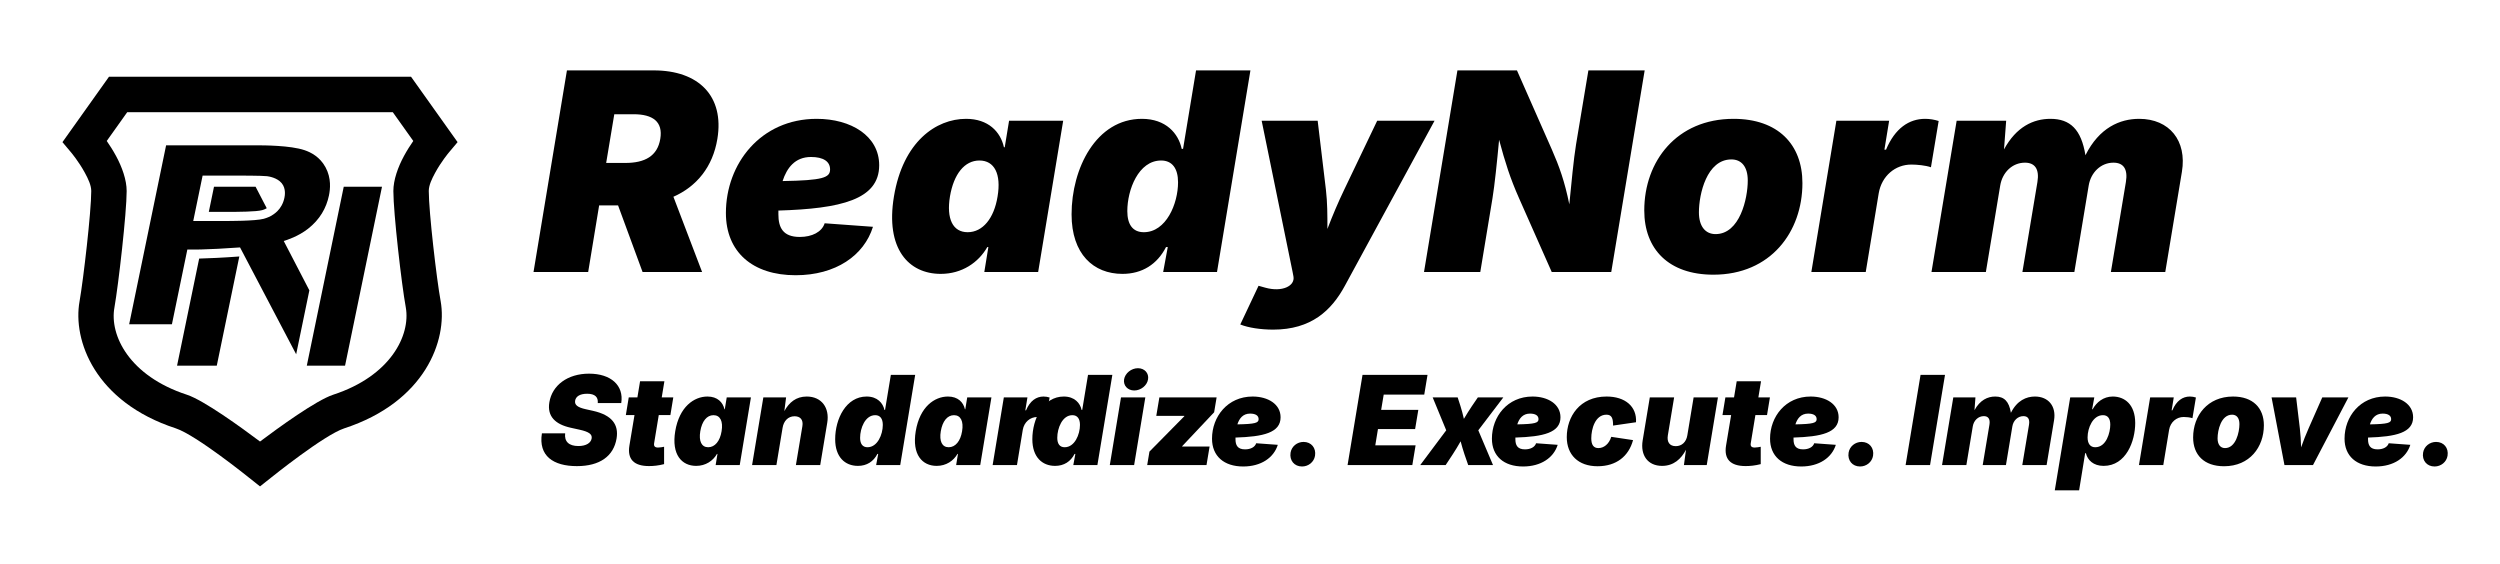
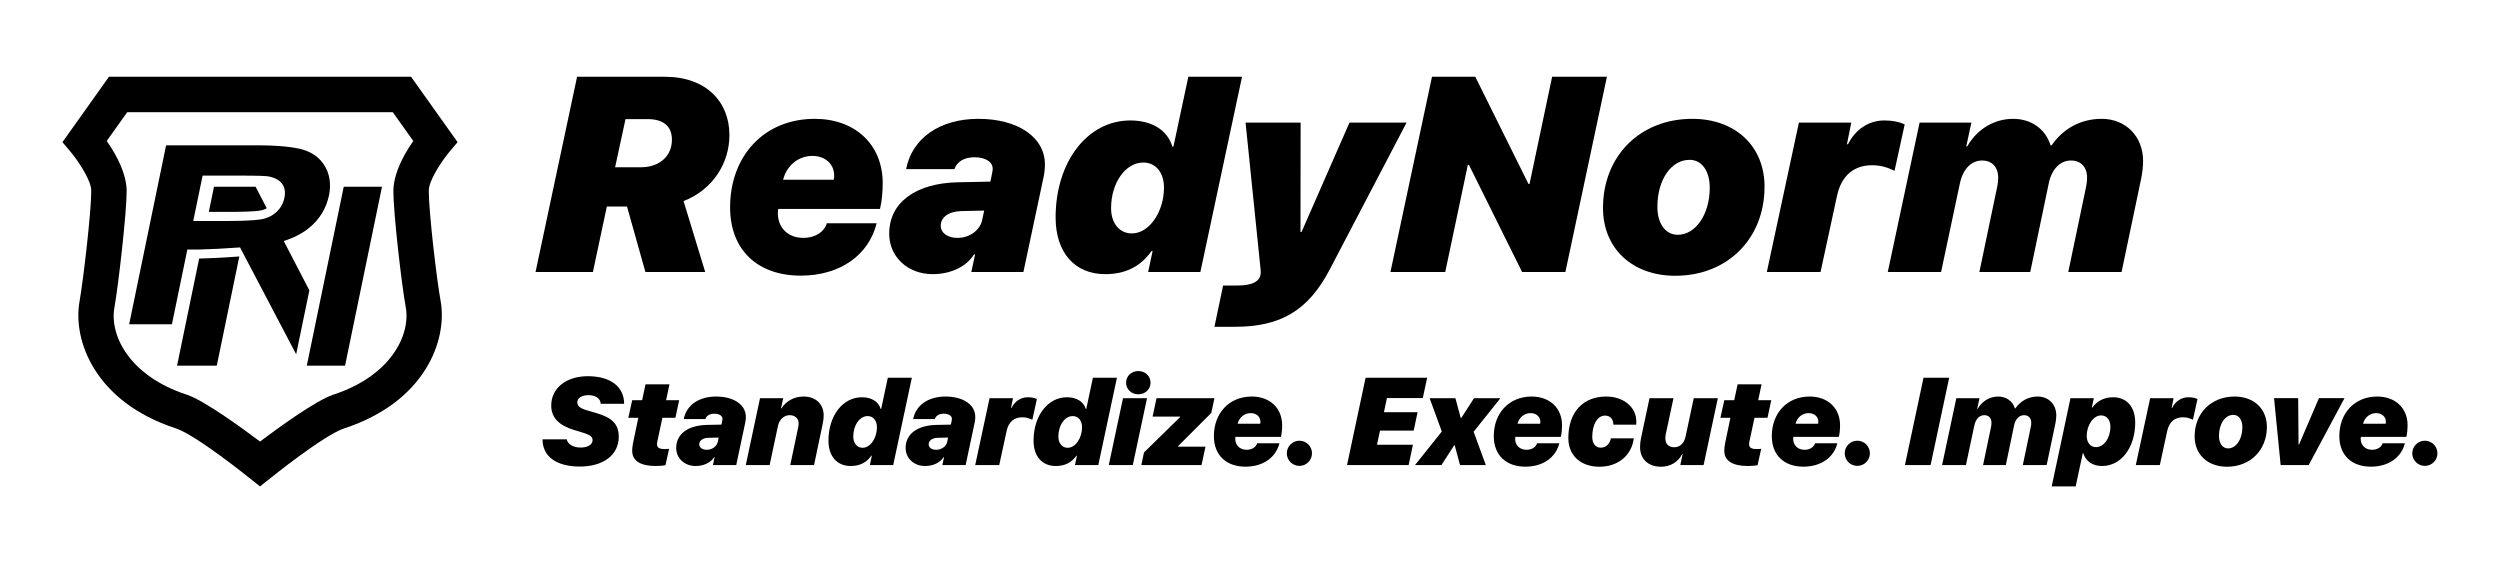
<svg xmlns="http://www.w3.org/2000/svg" width="100%" height="100%" viewBox="0 0 2909 656" version="1.1" xml:space="preserve" style="fill-rule:evenodd;clip-rule:evenodd;stroke-linejoin:round;stroke-miterlimit:2;">
  <g transform="matrix(1,0,0,1,-3112.34,0)">
    <g id="readynorm-logo-sideways-statements" transform="matrix(0.841967,0,0,0.239988,3112.34,0)">
      <rect x="0" y="0" width="3454.84" height="2730.51" style="fill:none;" />
      <g transform="matrix(0.510735,0,0,1.79185,-395.709,-2319.55)">
        <g transform="matrix(1,0,0,1,45.0677,1294.71)">
          <path d="M1497.49,651.875C1520.6,696.41 1543.71,740.945 1566.82,785.479C1554.91,843.134 1543.01,900.788 1531.11,958.443C1480.49,862.059 1429.87,765.675 1379.25,669.292C1337.98,672.413 1295.77,674.29 1273.73,674.834L1260.11,675.038L1236.65,675.038C1222.75,742.413 1208.84,809.787 1194.93,877.162L1079.23,877.162C1112.55,715.771 1145.86,554.381 1179.18,392.99L1422.7,392.99C1444.2,392.99 1515.28,393.232 1553.49,406.035C1571.28,411.997 1595.29,424.344 1610.56,452.438C1626.71,482.154 1623.25,512.139 1619.82,528.73C1612.75,562.963 1594.89,593.956 1563.33,618.728C1536.63,639.675 1505.88,649.306 1497.49,651.875ZM1462.44,584.328C1472.28,579.038 1478.83,572.565 1480.08,571.334C1488.6,562.933 1496.05,550.814 1499.31,535.005C1500.18,530.771 1504.45,510.683 1492.02,495.538C1479.42,480.193 1456.41,477.136 1452.35,476.548C1438.62,474.896 1374.99,474.896 1368.27,474.896L1277.97,474.896C1269.52,515.849 1261.06,556.803 1252.61,597.756L1338.21,597.756C1347.08,597.756 1420.48,598.024 1443.41,591.811C1453.72,589.018 1461,585.103 1462.44,584.328ZM1294.73,573.112C1299.4,550.446 1304.08,527.78 1308.76,505.115L1421.34,505.115C1431.38,524.472 1441.42,543.829 1451.47,563.186C1450.53,563.753 1445.89,566.568 1438.85,568.476C1422.73,572.843 1374.81,573.112 1343.3,573.112C1327.11,573.112 1310.92,573.112 1294.73,573.112ZM1377.3,693.787C1356.97,792.287 1336.63,890.787 1316.3,989.286L1208.81,989.286C1228.75,892.685 1248.69,796.083 1268.64,699.482C1291.07,698.937 1334.6,697.019 1377.3,693.787ZM1659.84,505.115L1763.35,505.115C1730.04,666.505 1696.72,827.896 1663.4,989.286L1559.88,989.286C1593.2,827.896 1626.52,666.505 1659.84,505.115Z" />
        </g>
        <g transform="matrix(17.9983,0,0,17.9983,710.198,-852.679)">
          <path d="M41.026,191.115C41.026,191.115 33.087,184.714 30.032,183.704C17.841,179.728 14.489,170.437 15.552,164.586C16.127,161.299 17.307,151.134 17.307,148.018C17.307,147.143 16.832,146.167 16.351,145.281C15.44,143.601 14.303,142.246 14.303,142.246L12.977,140.668L19.972,130.839L65.387,130.839L72.382,140.668L71.056,142.246C71.056,142.246 69.919,143.601 69.008,145.281C68.527,146.167 68.052,147.143 68.052,148.018C68.052,151.132 69.234,161.299 69.838,164.582L69.84,164.591C70.872,170.437 67.518,179.728 55.327,183.705C52.265,184.722 44.333,191.115 44.333,191.115L42.679,192.425L41.026,191.115ZM42.68,185.68C45.482,183.575 51.107,179.491 53.671,178.644L53.676,178.643C62.343,175.817 65.327,169.684 64.598,165.526C63.96,162.052 62.728,151.31 62.728,148.018C62.728,146.355 63.413,144.429 64.327,142.744C64.781,141.905 65.28,141.129 65.722,140.492L62.641,136.163L22.718,136.163L19.637,140.492C20.079,141.129 20.578,141.905 21.032,142.744C21.946,144.429 22.631,146.355 22.631,148.018C22.631,151.309 21.401,162.055 20.794,165.523L20.792,165.533C20.032,169.689 23.017,175.817 31.691,178.644L31.695,178.646C34.254,179.49 39.878,183.575 42.68,185.68Z" />
        </g>
      </g>
      <g transform="matrix(0.478343,0,0,1.67821,524.017,-2223.66)">
-         <g transform="matrix(800.517,0,0,800.517,5098.93,2110.82)">
-                 </g>
-         <text x="444.755px" y="2110.82px" style="font-family:'SFProDisplay-BlackItalic', 'SF Pro Display';font-weight:900;font-style:italic;font-size:800.517px;">R<tspan x="981.821px " y="2110.82px ">e</tspan>adyNorm</text>
+         <path d="M681.627,1808.29L711.725,1669.13L775.047,1669.13C820.779,1669.13 845.796,1689.07 845.796,1728.94C845.796,1775.06 811.007,1808.29 755.503,1808.29L681.627,1808.29ZM571.791,1546.79L451.791,2110.82L617.523,2110.82L657.784,1921.64L716.024,1921.64L769.184,2110.82L941.951,2110.82L879.411,1906C965.404,1872.39 1011.92,1795 1011.92,1715.26C1011.92,1618.71 944.297,1546.79 825.47,1546.79L571.791,1546.79Z" style="fill-rule:nonzero;" />
+         <path d="M1167.1,1844.25C1177.26,1803.2 1211.27,1775.45 1251.53,1775.45C1288.66,1775.45 1314.46,1798.9 1314.46,1831.74C1314.46,1836.04 1314.07,1842.29 1313.29,1844.25L1167.1,1844.25ZM1217.91,2121.38C1332.83,2121.38 1414.91,2060.79 1437.19,1970.11L1293.35,1970.11C1285.92,1995.12 1259.74,2012.32 1225.73,2012.32C1179.21,2012.32 1151.85,1981.05 1151.85,1941.18C1151.85,1937.28 1152.24,1932.98 1153.03,1928.67L1446.96,1928.67C1452.44,1906.79 1454.78,1877.86 1454.78,1854.41C1454.78,1741.84 1374.26,1668.35 1258.56,1668.35C1111.59,1668.35 1013.87,1776.23 1013.87,1923.99C1013.87,2048.28 1094.39,2121.38 1217.91,2121.38Z" style="fill-rule:nonzero;" />
+         <path d="M1671.33,2012.32C1642.4,2012.32 1622.47,1998.25 1622.47,1977.14C1622.47,1952.52 1645.92,1935.71 1681.1,1934.93L1747.94,1933.37L1742.08,1961.12C1735.82,1990.43 1705.34,2012.32 1671.33,2012.32ZM1599.02,2117.08C1653.35,2117.08 1697.52,2094.02 1718.62,2060.01L1721.75,2060.01L1710.81,2110.82L1861.3,2110.82L1919.93,1834.87C1921.88,1826.27 1923.44,1811.02 1923.44,1800.08C1923.44,1721.51 1845.66,1668.35 1731.13,1668.35C1620.9,1668.35 1539.6,1723.47 1522.4,1813.76L1661.95,1813.76C1669.77,1791.09 1691.26,1779.36 1720.19,1779.36C1751.46,1779.36 1772.57,1792.65 1772.57,1812.59C1772.57,1815.32 1772.17,1818.06 1771,1824.7L1765.92,1849.72L1671.72,1851.67C1548.98,1854.41 1473.55,1910.69 1473.55,2000.21C1473.55,2067.44 1527.49,2117.08 1599.02,2117.08Z" style="fill-rule:nonzero;" />
+         <path d="M2097.78,2117.08C2156.02,2117.08 2199.8,2095.19 2231.46,2050.24L2234.58,2050.24L2221.68,2110.82L2372.56,2110.82L2492.95,1546.79L2337.77,1546.79L2294.78,1748.48L2291.65,1748.48C2277.19,1700.79 2232.63,1673.04 2170.09,1673.04C2046.18,1673.04 1954.32,1792.65 1954.32,1953.3C1954.32,2054.54 2009.44,2117.08 2097.78,2117.08ZM2174.78,1999.42C2138.82,1999.42 2114.58,1970.11 2114.58,1926.72C2114.58,1853.24 2156.02,1794.6 2207.61,1794.6C2243.57,1794.6 2267.42,1823.53 2267.42,1866.92C2267.42,1937.66 2224.42,1999.42 2174.78,1999.42Z" style="fill-rule:nonzero;" />
+         <path d="M2472.63,2269.13C2604.74,2269.13 2684.48,2221.83 2746.24,2103.79L2968.26,1679.3L2803.31,1679.3L2664.94,1995.12L2661.81,1995.12L2662.2,1679.3L2503.12,1679.3L2546.5,2103.01C2546.89,2104.96 2546.89,2108.87 2546.89,2112C2546.89,2137.4 2524.22,2149.91 2479.66,2149.91L2438.23,2149.91L2413.21,2269.13L2472.63,2269.13Z" style="fill-rule:nonzero;" />
+         <path d="M3080.05,2110.82L3145.33,1801.25L3148.45,1801.25L3302.07,2110.82L3427.15,2110.82L3547.15,1546.79L3388.84,1546.79L3323.57,1856.36L3320.44,1856.36L3166.83,1546.79L3041.74,1546.79L2921.74,2110.82L3080.05,2110.82Z" style="fill-rule:nonzero;" />
+         <path d="M3751.58,2003.33C3716.4,2003.33 3692.95,1970.89 3692.95,1922.81C3692.95,1844.64 3732.43,1786.79 3785.97,1786.79C3821.15,1786.79 3844.22,1818.84 3844.22,1867.31C3844.22,1943.92 3803.96,2003.33 3751.58,2003.33ZM3793.79,1668.35C3642.91,1668.35 3535.81,1775.45 3535.81,1925.94C3535.81,2042.81 3620.24,2121.77 3744.54,2121.77C3895.42,2121.77 4002.52,2014.67 4002.52,1864.18C4002.52,1747.31 3918.09,1668.35 3793.79,1668.35Z" style="fill-rule:nonzero;" />
+         <path d="M4009.17,2110.82L4164.34,2110.82L4212.03,1890.37C4224.93,1830.96 4262.06,1802.42 4313.27,1802.42C4339.46,1802.42 4358.22,1809.07 4378.15,1818.45L4407.47,1684.38C4390.27,1676.56 4372.68,1673.04 4348.06,1673.04C4301.54,1673.04 4263.24,1701.58 4243.69,1741.84L4240.57,1741.84L4253.07,1679.3L4101.8,1679.3L4009.17,2110.82Z" style="fill-rule:nonzero;" />
+         <path d="M4358.61,2110.82L4512.62,2110.82L4566.95,1854.8C4575.94,1812.98 4599.78,1788.74 4631.44,1788.74C4659.59,1788.74 4677.57,1807.89 4677.57,1837.99C4677.57,1846.2 4676.78,1854.41 4674.83,1864.18L4623.23,2110.82L4770.2,2110.82L4823.76,1854.41C4832.35,1813.37 4856.59,1788.74 4888.25,1788.74C4916.39,1788.74 4934.37,1807.89 4934.37,1837.99C4934.37,1846.2 4933.59,1854.41 4931.64,1864.18L4880.04,2110.82L5034.05,2110.82L5090.33,1842.68C5094.24,1823.92 5096.2,1805.94 5096.2,1789.91C5096.2,1719.16 5046.16,1668.35 4976.59,1668.35C4914.83,1668.35 4864.41,1697.67 4831.96,1744.96L4828.84,1744.96C4813.98,1697.28 4772.94,1668.35 4720.56,1668.35C4666.62,1668.35 4616.2,1698.06 4588.45,1747.7L4585.32,1747.7L4600.17,1679.3L4450.47,1679.3L4358.61,2110.82Z" style="fill-rule:nonzero;" />
      </g>
      <g transform="matrix(0.213968,0,0,0.750681,649.406,670.212)">
-         <g transform="matrix(800.517,0,0,800.517,12766.4,2110.82)">
-                 </g>
-         <text x="444.755px" y="2110.82px" style="font-family:'SFProDisplay-BlackItalic', 'SF Pro Display';font-weight:900;font-style:italic;font-size:800.517px;">S<tspan x="981.821px " y="2110.82px ">t</tspan>andar<tspan x="3612.43px " y="2110.82px ">d</tspan>iz<tspan x="4773.33px " y="2110.82px ">e</tspan>. Ex<tspan x="6581.14px " y="2110.82px ">e</tspan>cute. Impr<tspan x="11108.7px 11593px 12042.5px " y="2110.82px 2110.82px 2110.82px ">ove</tspan>.</text>
+         <path d="M468.99,1944.7C469.381,2056.1 558.892,2120.6 710.943,2120.6C859.867,2120.6 961.495,2046.72 961.495,1927.89C961.495,1846.59 917.717,1804.38 816.48,1775.06L754.721,1757.08C709.379,1743.79 693.744,1728.15 693.744,1705.48C693.744,1678.9 721.887,1659.36 765.275,1659.36C812.18,1659.36 843.841,1681.64 845.014,1715.26L996.283,1715.26C995.502,1603.47 906.772,1537.02 761.366,1537.02C624.559,1537.02 525.276,1612.07 525.276,1726.98C525.276,1803.99 575.308,1854.8 669.51,1883.33L728.532,1901.31C781.692,1917.73 792.245,1929.85 792.245,1950.56C792.245,1978.71 762.148,1997.86 714.07,1997.86C667.555,1997.86 630.422,1975.58 625.732,1944.7L468.99,1944.7Z" style="fill-rule:nonzero;" />
+         <path d="M1199.93,2117.08C1224.16,2117.08 1251.53,2114.73 1263.25,2111.61L1286.7,2005.29C1282.41,2006.85 1274.98,2007.63 1258.56,2007.63C1222.99,2007.63 1208.53,1998.64 1208.53,1976.36C1208.53,1971.67 1209.31,1963.07 1210.48,1959.16L1243.32,1805.55L1327.36,1805.55L1351.59,1692.19L1267.16,1692.19L1289.05,1589.39L1134.26,1589.39L1112.37,1692.19L1048.27,1692.19L1023.25,1805.55L1087.75,1805.55L1052.96,1972.45C1049.05,1992 1048.27,2009.2 1048.27,2020.14C1048.27,2084.24 1103.78,2117.08 1199.93,2117.08Z" style="fill-rule:nonzero;" />
+         <path d="M1530.22,2012.32C1501.3,2012.32 1481.36,1998.25 1481.36,1977.14C1481.36,1952.52 1504.82,1935.71 1539.99,1934.93L1606.83,1933.37L1600.97,1961.12C1594.72,1990.43 1564.23,2012.32 1530.22,2012.32ZM1457.91,2117.08C1512.24,2117.08 1556.41,2094.02 1577.52,2060.01L1580.64,2060.01L1569.7,2110.82L1720.19,2110.82L1778.82,1834.87C1780.77,1826.27 1782.34,1811.02 1782.34,1800.08C1782.34,1721.51 1704.55,1668.35 1590.03,1668.35C1479.8,1668.35 1398.5,1723.47 1381.3,1813.76L1520.84,1813.76C1528.66,1791.09 1550.16,1779.36 1579.08,1779.36C1610.35,1779.36 1631.46,1792.65 1631.46,1812.59C1631.46,1815.32 1631.07,1818.06 1629.9,1824.7L1624.81,1849.72L1530.61,1851.67C1407.88,1854.41 1332.44,1910.69 1332.44,2000.21C1332.44,2067.44 1386.38,2117.08 1457.91,2117.08Z" style="fill-rule:nonzero;" />
+         <path d="M1781.95,2110.82L1935.95,2110.82L1989.89,1857.54C1998.49,1816.49 2029.37,1788.74 2065.72,1788.74C2099.34,1788.74 2123.18,1810.24 2123.18,1840.34C2123.18,1848.55 2122.4,1856.36 2120.45,1866.92L2069.24,2110.82L2222.86,2110.82L2279.14,1843.07C2283.05,1823.92 2285.01,1806.33 2285.01,1790.31C2285.01,1716.82 2233.41,1668.35 2155.24,1668.35C2097.78,1668.35 2043.05,1695.32 2012.57,1744.57L2009.44,1744.57L2023.51,1679.3L1873.8,1679.3L1781.95,2110.82Z" style="fill-rule:nonzero;" />
+         <path d="M2459.34,2117.08C2517.58,2117.08 2561.36,2095.19 2593.02,2050.24L2596.14,2050.24L2583.24,2110.82L2734.12,2110.82L2854.51,1546.79L2699.34,1546.79L2656.34,1748.48L2653.21,1748.48C2638.75,1700.79 2594.19,1673.04 2531.65,1673.04C2407.74,1673.04 2315.89,1792.65 2315.89,1953.3C2315.89,2054.54 2371,2117.08 2459.34,2117.08ZM2536.34,1999.42C2500.38,1999.42 2476.14,1970.11 2476.14,1926.72C2476.14,1853.24 2517.58,1794.6 2569.17,1794.6C2605.14,1794.6 2628.98,1823.53 2628.98,1866.92C2628.98,1937.66 2585.98,1999.42 2536.34,1999.42Z" style="fill-rule:nonzero;" />
+         <path d="M3012.04,2012.32C2983.11,2012.32 2963.18,1998.25 2963.18,1977.14C2963.18,1952.52 2986.63,1935.71 3021.81,1934.93L3088.65,1933.37L3082.79,1961.12C3076.53,1990.43 3046.04,2012.32 3012.04,2012.32ZM2939.73,2117.08C2994.06,2117.08 3038.23,2094.02 3059.33,2060.01L3062.46,2060.01L3051.52,2110.82L3202,2110.82L3260.64,1834.87C3262.59,1826.27 3264.15,1811.02 3264.15,1800.08C3264.15,1721.51 3186.37,1668.35 3071.84,1668.35C2961.62,1668.35 2880.31,1723.47 2863.11,1813.76L3002.66,1813.76C3010.47,1791.09 3031.97,1779.36 3060.9,1779.36C3092.17,1779.36 3113.28,1792.65 3113.28,1812.59C3113.28,1815.32 3112.88,1818.06 3111.71,1824.7L3106.63,1849.72L3012.43,1851.67C2889.69,1854.41 2814.25,1910.69 2814.25,2000.21C2814.25,2067.44 2868.2,2117.08 2939.73,2117.08Z" style="fill-rule:nonzero;" />
+         <path d="M3263.76,2110.82L3418.94,2110.82L3466.63,1890.37C3479.53,1830.96 3516.66,1802.42 3567.87,1802.42C3594.05,1802.42 3612.82,1809.07 3632.75,1818.45L3662.07,1684.38C3644.87,1676.56 3627.28,1673.04 3602.65,1673.04C3556.14,1673.04 3517.83,1701.58 3498.29,1741.84L3495.16,1741.84L3507.67,1679.3L3356.4,1679.3L3263.76,2110.82Z" style="fill-rule:nonzero;" />
+         <path d="M3784.02,2117.08C3842.26,2117.08 3886.04,2095.19 3917.7,2050.24L3920.83,2050.24L3907.93,2110.82L4058.81,2110.82L4179.2,1546.79L4024.02,1546.79L3981.02,1748.48L3977.9,1748.48C3963.43,1700.79 3918.87,1673.04 3856.33,1673.04C3732.43,1673.04 3640.57,1792.65 3640.57,1953.3C3640.57,2054.54 3695.68,2117.08 3784.02,2117.08ZM3861.02,1999.42C3825.06,1999.42 3800.83,1970.11 3800.83,1926.72C3800.83,1853.24 3842.26,1794.6 3893.86,1794.6C3929.82,1794.6 3953.66,1823.53 3953.66,1866.92C3953.66,1937.66 3910.66,1999.42 3861.02,1999.42Z" style="fill-rule:nonzero;" />
+         <path d="M4126.43,2110.82L4281.61,2110.82L4373.46,1679.3L4218.29,1679.3L4126.43,2110.82ZM4317.18,1653.89C4362.13,1653.89 4396.14,1621.45 4396.14,1578.84C4396.14,1536.23 4362.13,1503.79 4317.18,1503.79C4272.23,1503.79 4238.22,1536.23 4238.22,1578.84C4238.22,1621.45 4272.23,1653.89 4317.18,1653.89Z" style="fill-rule:nonzero;" />
+         <path d="M4336.72,2110.82L4725.64,2110.82L4751.05,1992L4573.59,1992L4573.98,1988.87L4788.58,1774.28L4808.9,1679.3L4434.83,1679.3L4409.43,1798.12L4587.66,1798.12L4586.88,1801.25L4353.92,2029.52L4336.72,2110.82Z" style="fill-rule:nonzero;" />
+         <path d="M4958.61,1844.25C4968.77,1803.2 5002.78,1775.45 5043.04,1775.45C5080.17,1775.45 5105.97,1798.9 5105.97,1831.74C5105.97,1836.04 5105.58,1842.29 5104.8,1844.25L4958.61,1844.25ZM5009.42,2121.38C5124.34,2121.38 5206.42,2060.79 5228.7,1970.11L5084.86,1970.11C5077.43,1995.12 5051.24,2012.32 5017.24,2012.32C4970.72,2012.32 4943.36,1981.05 4943.36,1941.18C4943.36,1937.28 4943.75,1932.98 4944.54,1928.67L5238.48,1928.67C5243.95,1906.79 5246.29,1877.86 5246.29,1854.41C5246.29,1741.84 5165.77,1668.35 5050.07,1668.35C4903.1,1668.35 4805.38,1776.23 4805.38,1923.99C4805.38,2048.28 4885.9,2121.38 5009.42,2121.38Z" style="fill-rule:nonzero;" />
+         <path d="M5357.69,2116.3C5402.64,2116.3 5439,2079.95 5439,2034.99C5439,1990.04 5402.64,1953.69 5357.69,1953.69C5312.74,1953.69 5276.39,1990.04 5276.39,2034.99C5276.39,2079.95 5312.74,2116.3 5357.69,2116.3Z" style="fill-rule:nonzero;" />
+         <path d="M6090.98,1979.49L5858.8,1979.49L5878.34,1888.41L6095.67,1888.41L6121.08,1769.59L5903.75,1769.59L5922.9,1678.12L6154.69,1678.12L6182.84,1546.79L5785.31,1546.79L5665.31,2110.82L6063.23,2110.82L6090.98,1979.49Z" style="fill-rule:nonzero;" />
+         <path d="M6360.68,1983.01L6395.08,2110.82L6561.6,2110.82L6483.03,1895.84L6655.8,1679.3L6485.37,1679.3L6402.9,1807.11L6399.77,1807.11L6365.38,1679.3L6198.86,1679.3L6277.43,1894.28L6104.66,2110.82L6275.08,2110.82L6357.56,1983.01L6360.68,1983.01Z" style="fill-rule:nonzero;" />
+         <path d="M6766.41,1844.25C6776.58,1803.2 6810.58,1775.45 6850.85,1775.45C6887.98,1775.45 6913.78,1798.9 6913.78,1831.74C6913.78,1836.04 6913.39,1842.29 6912.6,1844.25L6766.41,1844.25ZM6817.23,2121.38C6932.15,2121.38 7014.23,2060.79 7036.51,1970.11L6892.67,1970.11C6885.24,1995.12 6859.05,2012.32 6825.05,2012.32C6778.53,2012.32 6751.17,1981.05 6751.17,1941.18C6751.17,1937.28 6751.56,1932.98 6752.34,1928.67L7046.28,1928.67C7051.76,1906.79 7054.1,1877.86 7054.1,1854.41C7054.1,1741.84 6973.58,1668.35 6857.88,1668.35C6710.91,1668.35 6613.19,1776.23 6613.19,1923.99C6613.19,2048.28 6693.71,2121.38 6817.23,2121.38Z" style="fill-rule:nonzero;" />
+         <path d="M7339.44,1668.35C7188.17,1668.35 7094.75,1770.76 7094.75,1936.49C7094.75,2049.07 7173.71,2121.77 7296.44,2121.77C7415.66,2121.77 7504.39,2047.89 7517.29,1938.45L7369.54,1938.45C7361.33,1976.36 7337.1,1998.64 7303.48,1998.64C7270.65,1998.64 7249.15,1971.28 7249.15,1929.85C7249.15,1847.76 7282.76,1791.48 7331.62,1791.48C7364.85,1791.48 7385.57,1814.15 7385.57,1850.11L7533.32,1850.11C7533.71,1847.76 7533.71,1845.81 7533.71,1829C7533.71,1736.75 7451.23,1668.35 7339.44,1668.35Z" style="fill-rule:nonzero;" />
+         <path d="M8060.22,1679.3L7904.65,1679.3L7852.27,1925.55C7842.89,1970.11 7815.92,1995.91 7779.18,1995.91C7742.44,1995.91 7721.33,1974.8 7721.33,1938.06C7721.33,1929.85 7722.11,1922.42 7723.28,1915L7773.71,1679.3L7618.92,1679.3L7563.41,1940.4C7559.9,1956.43 7557.94,1976.36 7557.94,1994.73C7557.94,2072.13 7610.71,2121.77 7693.19,2121.77C7753.38,2121.77 7803.8,2091.67 7829.6,2040.47L7832.73,2040.47L7817.88,2110.82L7968.36,2110.82L8060.22,1679.3Z" style="fill-rule:nonzero;" />
+         <path d="M8253.7,2117.08C8277.94,2117.08 8305.3,2114.73 8317.03,2111.61L8340.48,2005.29C8336.18,2006.85 8328.75,2007.63 8312.34,2007.63C8276.76,2007.63 8262.3,1998.64 8262.3,1976.36C8262.3,1971.67 8263.09,1963.07 8264.26,1959.16L8297.09,1805.55L8381.13,1805.55L8405.36,1692.19L8320.93,1692.19L8342.82,1589.39L8188.04,1589.39L8166.15,1692.19L8102.04,1692.19L8077.03,1805.55L8141.52,1805.55L8106.73,1972.45C8102.82,1992 8102.04,2009.2 8102.04,2020.14C8102.04,2084.24 8157.55,2117.08 8253.7,2117.08Z" style="fill-rule:nonzero;" />
+         <path d="M8562.11,1844.25C8572.27,1803.2 8606.27,1775.45 8646.53,1775.45C8683.67,1775.45 8709.47,1798.9 8709.47,1831.74C8709.47,1836.04 8709.08,1842.29 8708.29,1844.25L8562.11,1844.25ZM8612.92,2121.38C8727.84,2121.38 8809.92,2060.79 8832.2,1970.11L8688.36,1970.11C8680.93,1995.12 8654.74,2012.32 8620.74,2012.32C8574.22,2012.32 8546.86,1981.05 8546.86,1941.18C8546.86,1937.28 8547.25,1932.98 8548.03,1928.67L8841.97,1928.67C8847.45,1906.79 8849.79,1877.86 8849.79,1854.41C8849.79,1741.84 8769.27,1668.35 8653.57,1668.35C8506.6,1668.35 8408.88,1776.23 8408.88,1923.99C8408.88,2048.28 8489.4,2121.38 8612.92,2121.38Z" style="fill-rule:nonzero;" />
+         <path d="M8961.19,2116.3C9006.14,2116.3 9042.49,2079.95 9042.49,2034.99C9042.49,1990.04 9006.14,1953.69 8961.19,1953.69C8916.24,1953.69 8879.89,1990.04 8879.89,2034.99C8879.89,2079.95 8916.24,2116.3 8961.19,2116.3Z" style="fill-rule:nonzero;" />
+         <path d="M9434.54,2110.82L9554.54,1546.79L9388.81,1546.79L9268.81,2110.82L9434.54,2110.82Z" style="fill-rule:nonzero;" />
+         <path d="M9508.81,2110.82L9662.82,2110.82L9717.15,1854.8C9726.14,1812.98 9749.98,1788.74 9781.64,1788.74C9809.79,1788.74 9827.77,1807.89 9827.77,1837.99C9827.77,1846.2 9826.99,1854.41 9825.03,1864.18L9773.43,2110.82L9920.41,2110.82L9973.95,1854.41C9982.55,1813.37 10006.8,1788.74 10038.5,1788.74C10066.6,1788.74 10084.6,1807.89 10084.6,1837.99C10084.6,1846.2 10083.8,1854.41 10081.8,1864.18L10030.2,2110.82L10184.2,2110.82L10240.5,1842.68C10244.4,1823.92 10246.4,1805.94 10246.4,1789.91C10246.4,1719.16 10196.4,1668.35 10126.8,1668.35C10065,1668.35 10014.6,1697.67 9982.16,1744.96L9979.04,1744.96C9964.18,1697.28 9923.14,1668.35 9870.76,1668.35C9816.82,1668.35 9766.4,1698.06 9738.65,1747.7L9735.52,1747.7L9750.37,1679.3L9600.67,1679.3L9508.81,2110.82Z" style="fill-rule:nonzero;" />
+         <path d="M10503.2,1995.12C10466.9,1995.12 10443,1966.59 10443,1922.81C10443,1852.06 10486.4,1790.31 10535.6,1790.31C10572,1790.31 10595.8,1819.23 10595.8,1862.62C10595.8,1936.1 10554.4,1995.12 10503.2,1995.12ZM10371.5,2248.8L10417.6,2033.82L10420.3,2033.82C10437.5,2087.37 10480.9,2117.08 10541.9,2117.08C10665.4,2117.08 10756.1,1997.86 10756.1,1836.43C10756.1,1735.19 10701.4,1673.04 10613,1673.04C10559.1,1673.04 10512.6,1694.15 10479,1739.49L10475.8,1739.49L10488.7,1679.3L10337.9,1679.3L10216.7,2248.8L10371.5,2248.8Z" style="fill-rule:nonzero;" />
+         <path d="M10760,2110.82L10915.2,2110.82L10962.9,1890.37C10975.8,1830.96 11012.9,1802.42 11064.1,1802.42C11090.3,1802.42 11109.1,1809.07 11129,1818.45L11158.3,1684.38C11141.1,1676.56 11123.5,1673.04 11098.9,1673.04C11052.4,1673.04 11014.1,1701.58 10994.5,1741.84L10991.4,1741.84L11003.9,1679.3L10852.6,1679.3L10760,2110.82Z" style="fill-rule:nonzero;" />
+         <path d="M11355.7,2003.33C11320.5,2003.33 11297.1,1970.89 11297.1,1922.81C11297.1,1844.64 11336.6,1786.79 11390.1,1786.79C11425.3,1786.79 11448.3,1818.84 11448.3,1867.31C11448.3,1943.92 11408.1,2003.33 11355.7,2003.33ZM11397.9,1668.35C11247,1668.35 11139.9,1775.45 11139.9,1925.94C11139.9,2042.81 11224.4,2121.77 11348.7,2121.77C11499.5,2121.77 11606.6,2014.67 11606.6,1864.18C11606.6,1747.31 11522.2,1668.35 11397.9,1668.35Z" style="fill-rule:nonzero;" />
+         <path d="M11652.8,1678.9L11695.4,2110.82L11876.7,2110.82L12107.8,1678.9L11942.8,1678.9L11814.2,1978.71L11811.1,1978.71L11808.7,1678.9L11652.8,1678.9Z" style="fill-rule:nonzero;" />
+         <path d="M12227.8,1844.25C12237.9,1803.2 12271.9,1775.45 12312.2,1775.45C12349.3,1775.45 12375.1,1798.9 12375.1,1831.74C12375.1,1836.04 12374.7,1842.29 12373.9,1844.25L12227.8,1844.25ZM12278.6,2121.38C12393.5,2121.38 12475.6,2060.79 12497.9,1970.11L12354,1970.11C12346.6,1995.12 12320.4,2012.32 12286.4,2012.32C12239.9,2012.32 12212.5,1981.05 12212.5,1941.18C12212.5,1937.28 12212.9,1932.98 12213.7,1928.67L12507.6,1928.67C12513.1,1906.79 12515.4,1877.86 12515.4,1854.41C12515.4,1741.84 12434.9,1668.35 12319.2,1668.35C12172.2,1668.35 12074.5,1776.23 12074.5,1923.99C12074.5,2048.28 12155.1,2121.38 12278.6,2121.38Z" style="fill-rule:nonzero;" />
+         <path d="M12626.8,2116.3C12671.8,2116.3 12708.1,2079.95 12708.1,2034.99C12708.1,1990.04 12671.8,1953.69 12626.8,1953.69C12581.9,1953.69 12545.5,1990.04 12545.5,2034.99C12545.5,2079.95 12581.9,2116.3 12626.8,2116.3Z" style="fill-rule:nonzero;" />
      </g>
    </g>
  </g>
</svg>
